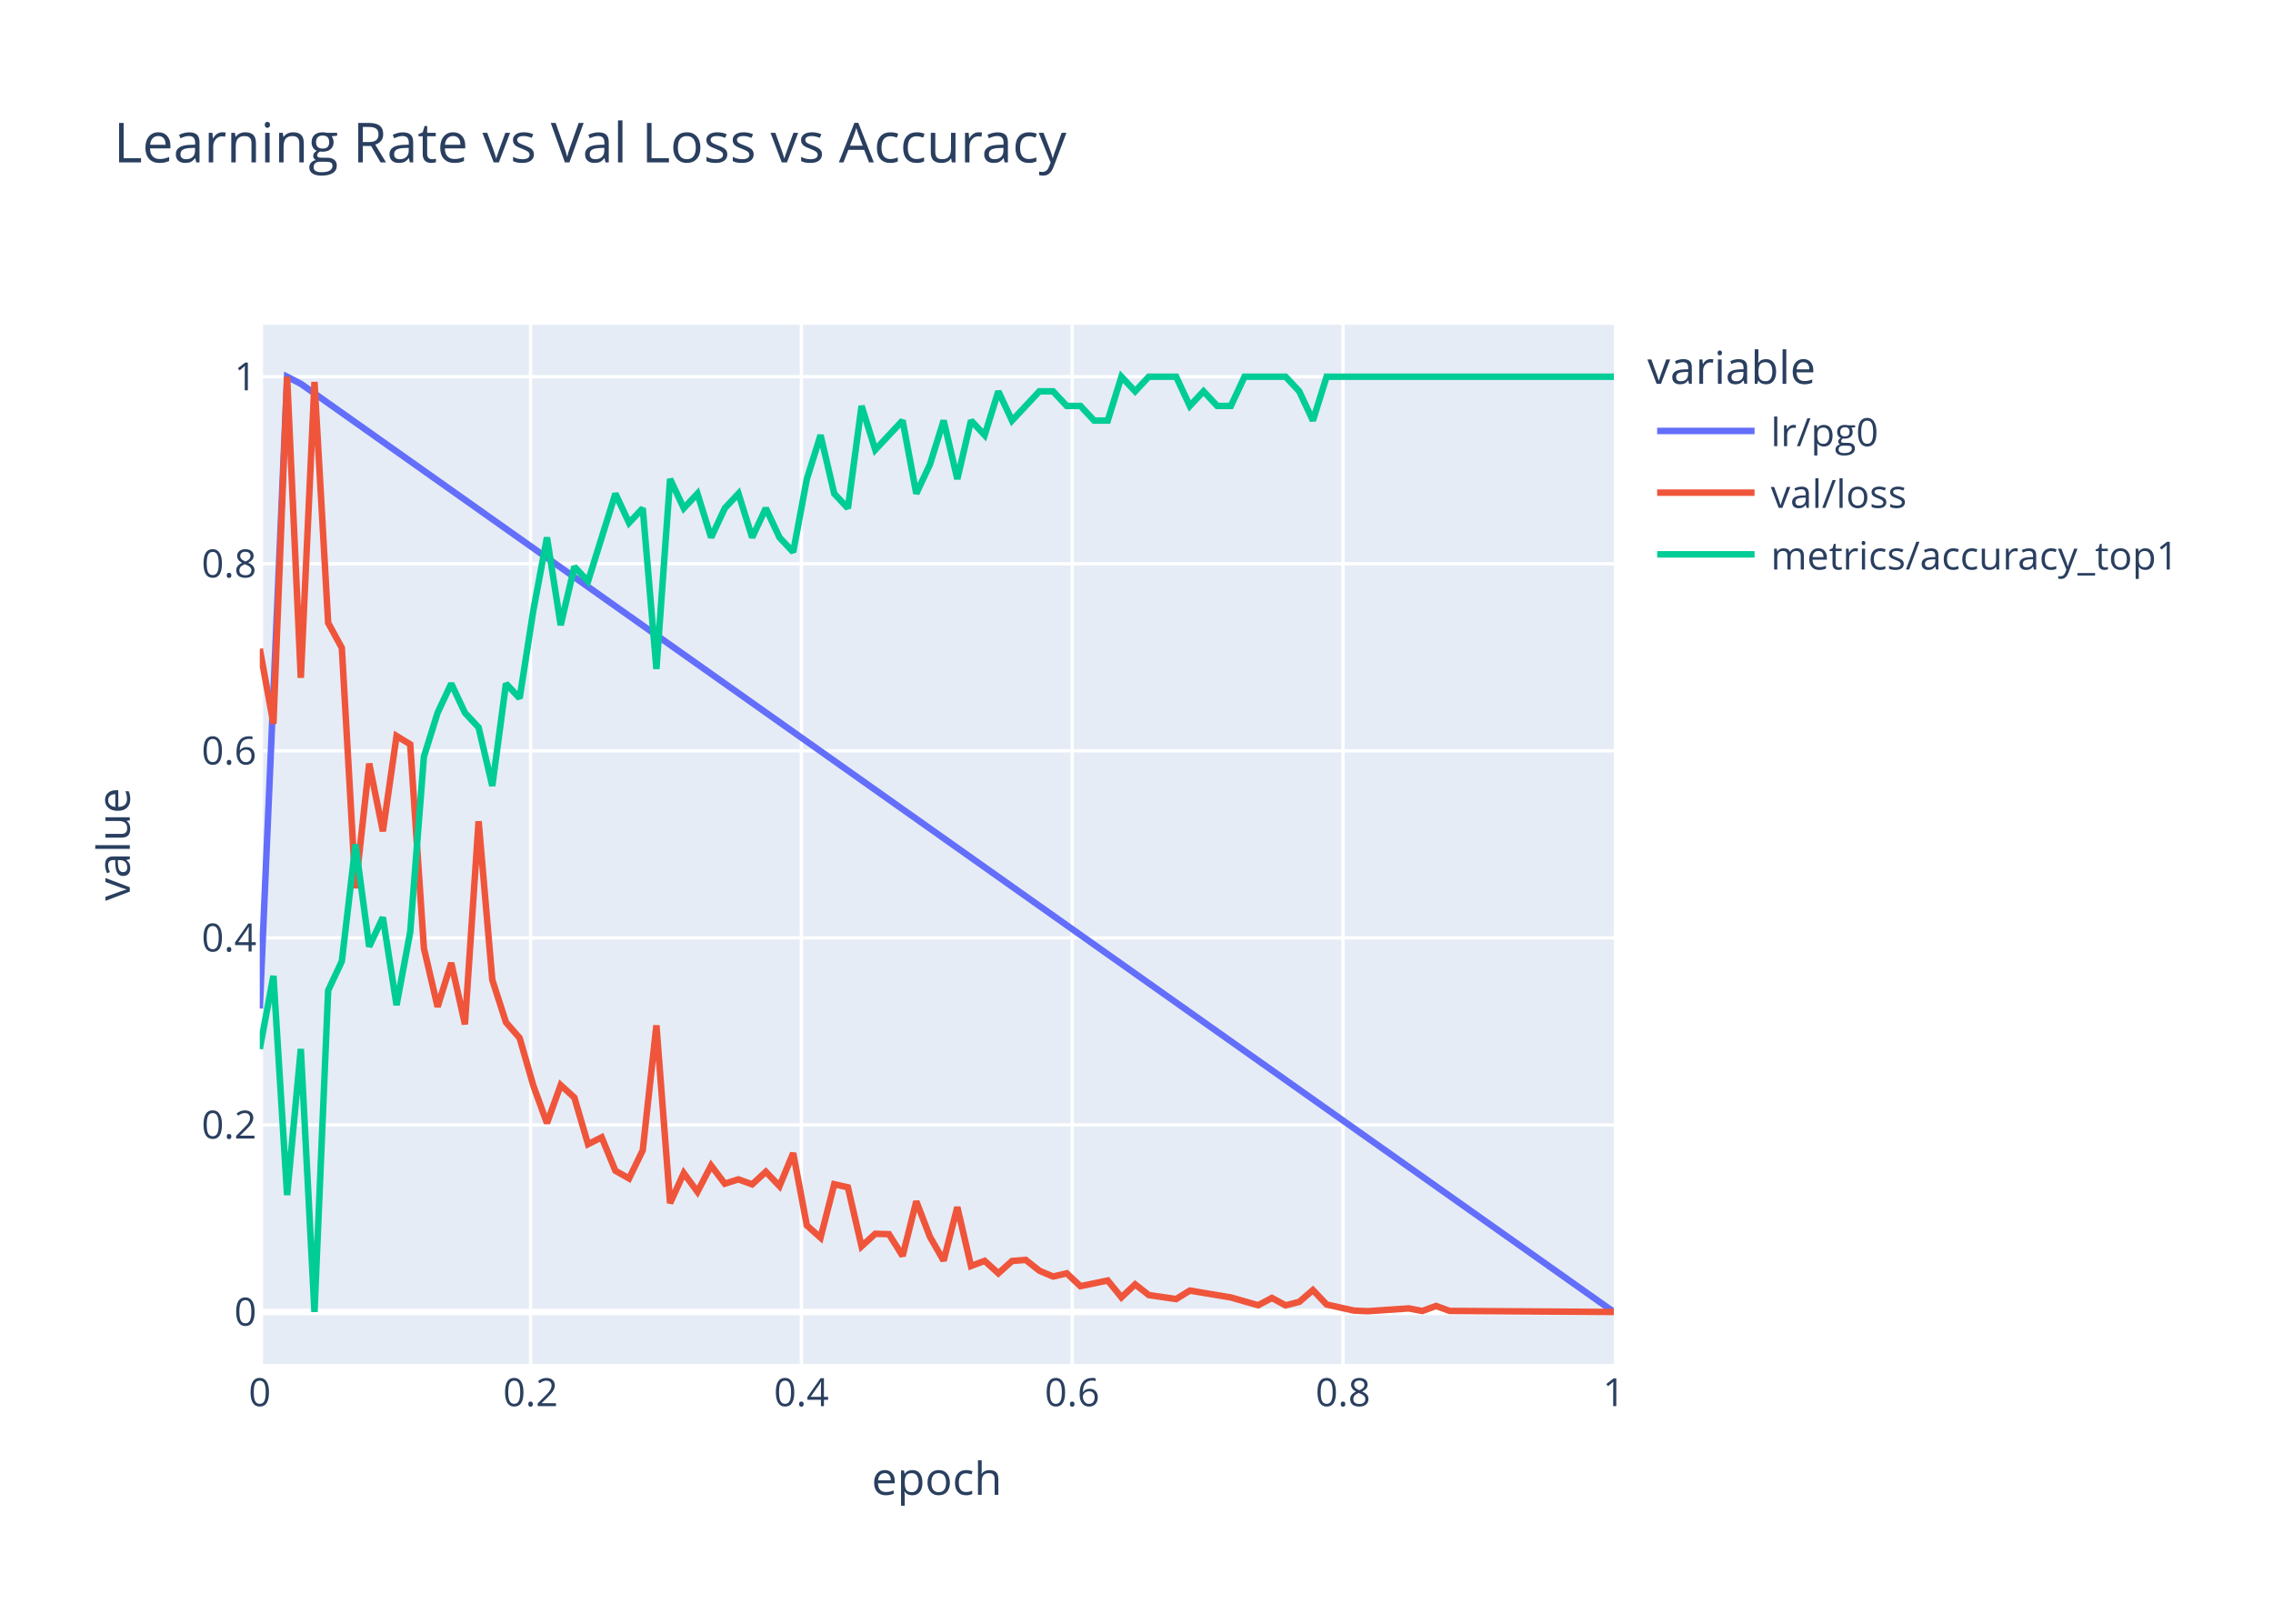
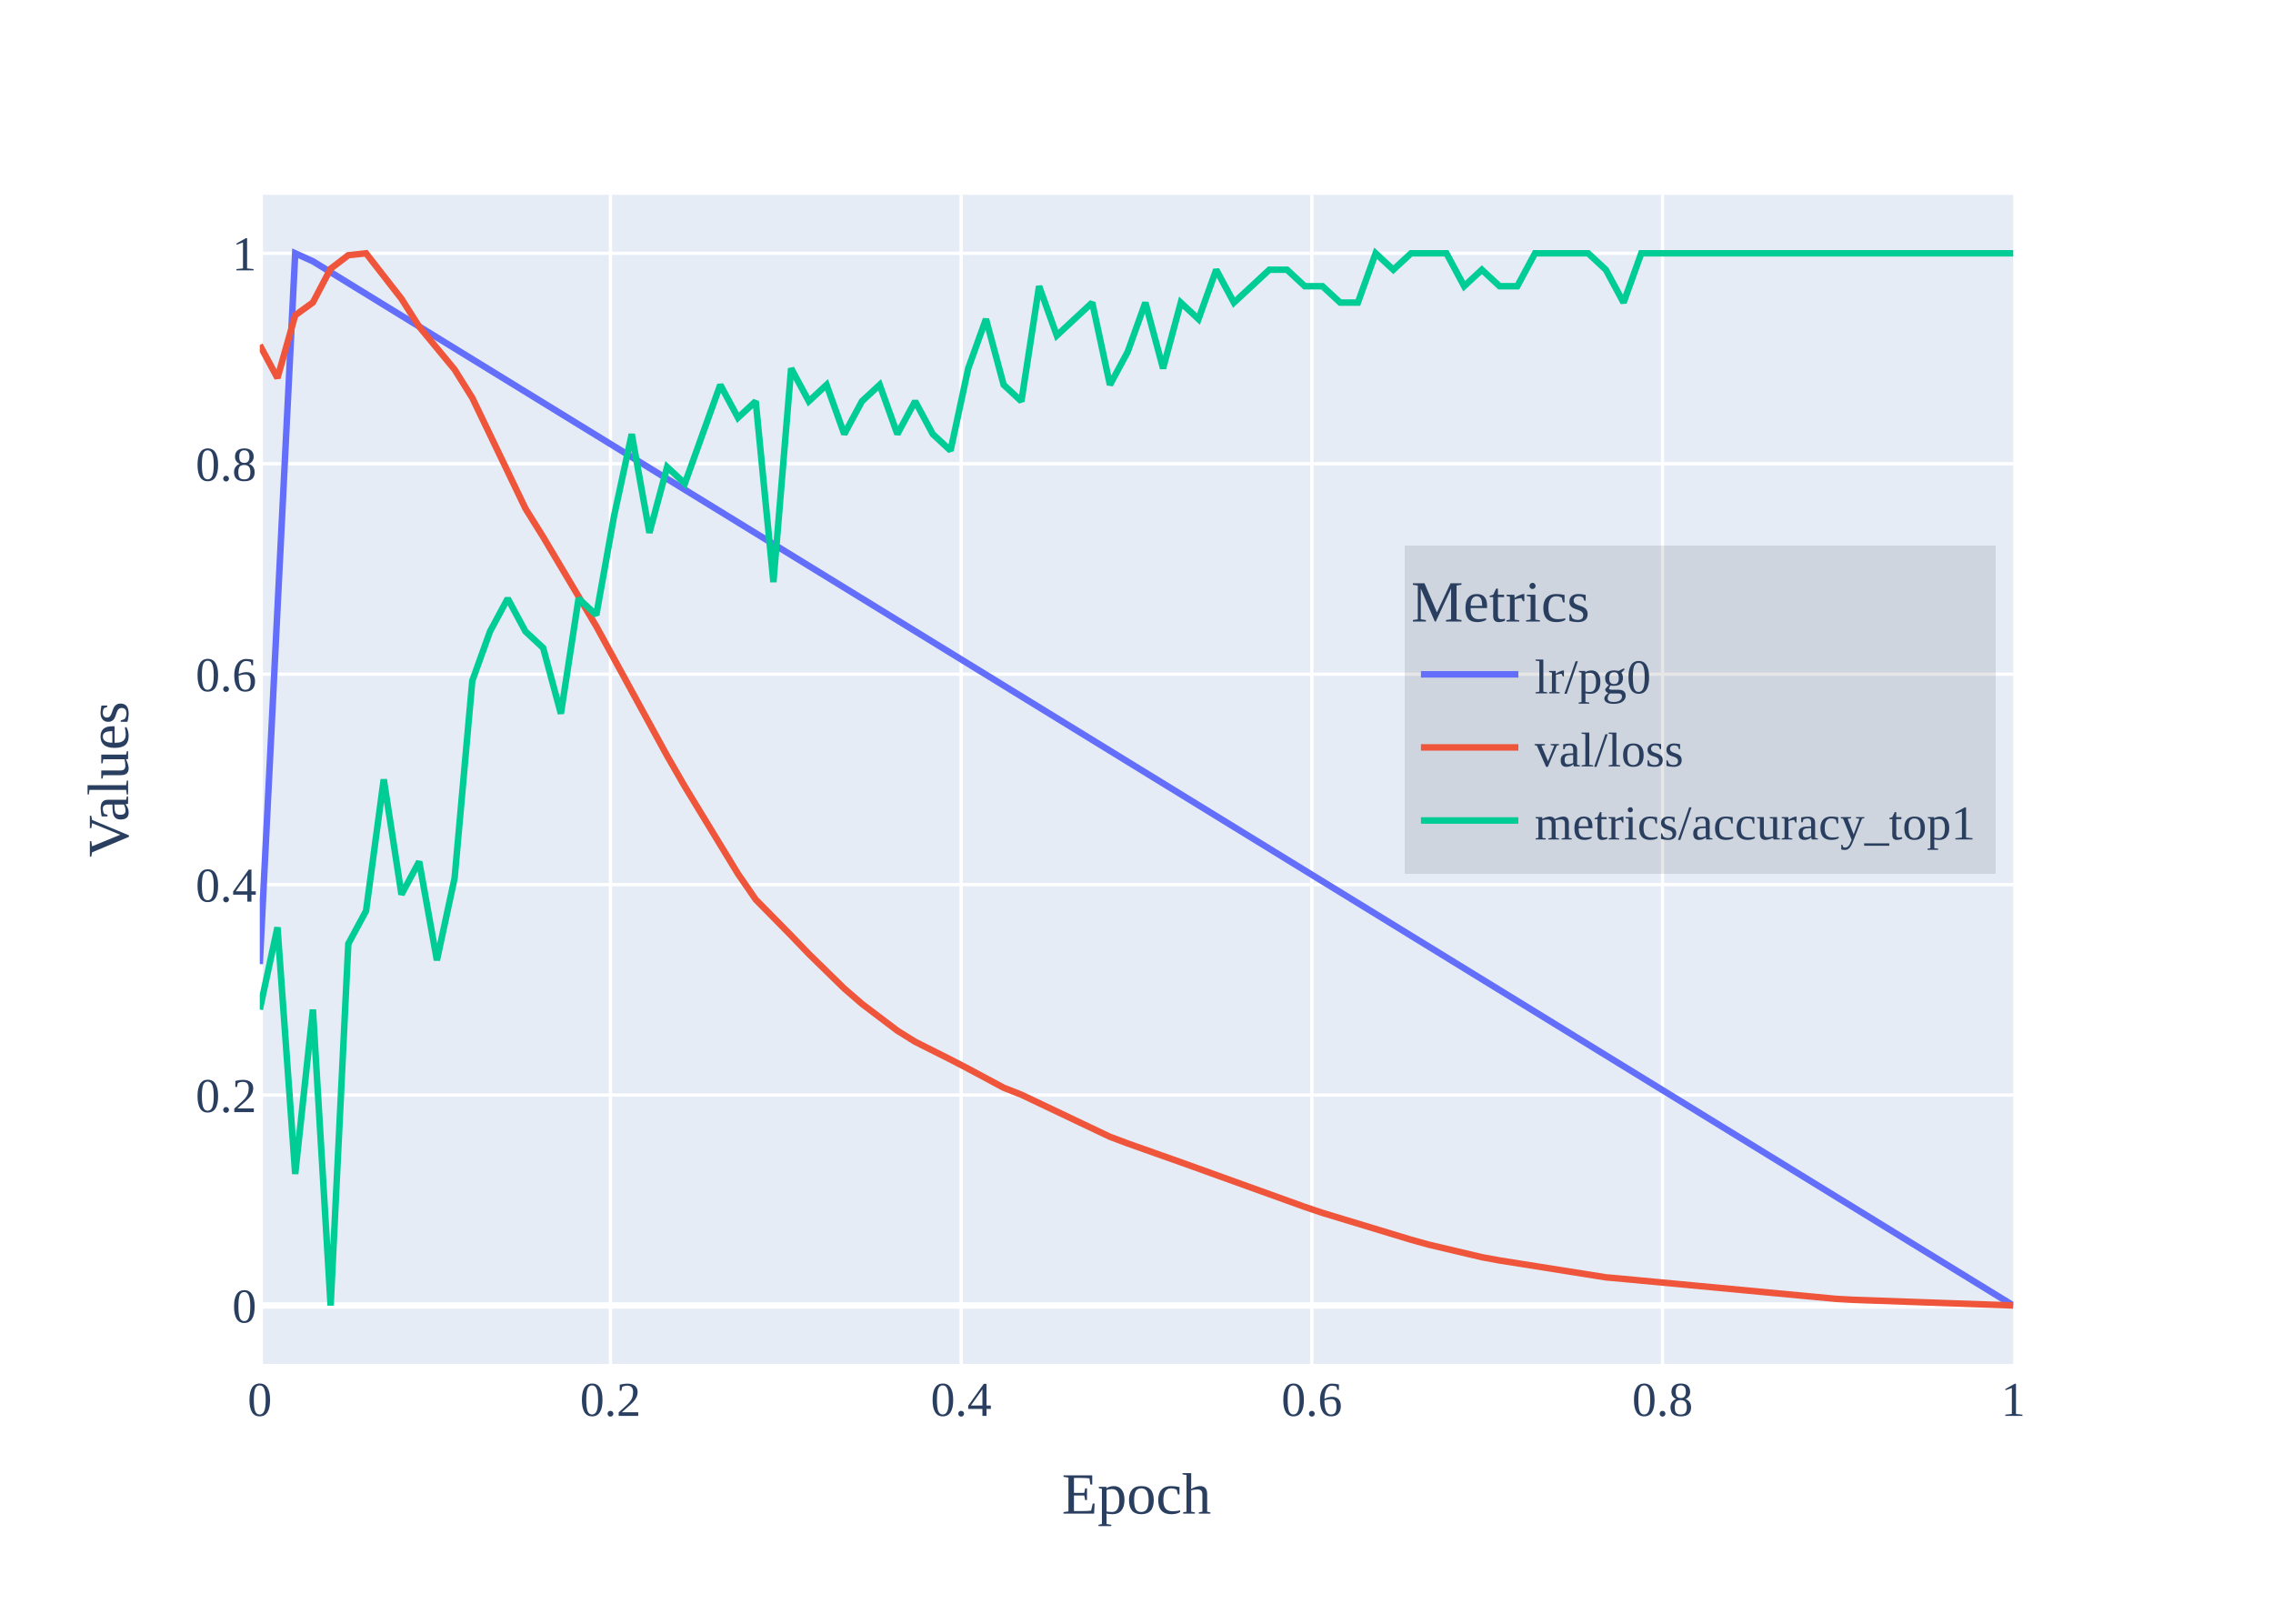
<svg xmlns="http://www.w3.org/2000/svg" class="main-svg" width="700" height="500" style="" viewBox="0 0 700 500">
  <rect x="0" y="0" width="700" height="500" style="fill: rgb(255, 255, 255); fill-opacity: 1;" />
-   <defs id="defs-9465e3">
+   <defs id="defs-0d5b2f">
    <g class="clips">
-       <clipPath id="clip9465e3xyplot" class="plotclip">
-         <rect width="417" height="320" />
-       </clipPath>
-       <clipPath class="axesclip" id="clip9465e3x">
-         <rect x="80" y="0" width="417" height="500" />
-       </clipPath>
-       <clipPath class="axesclip" id="clip9465e3y">
-         <rect x="0" y="100" width="700" height="320" />
-       </clipPath>
-       <clipPath class="axesclip" id="clip9465e3xy">
-         <rect x="80" y="100" width="417" height="320" />
+       <clipPath id="clip0d5b2fxyplot" class="plotclip">
+         <rect width="540" height="360" />
+       </clipPath>
+       <clipPath class="axesclip" id="clip0d5b2fx">
+         <rect x="80" y="0" width="540" height="500" />
+       </clipPath>
+       <clipPath class="axesclip" id="clip0d5b2fy">
+         <rect x="0" y="60" width="700" height="360" />
+       </clipPath>
+       <clipPath class="axesclip" id="clip0d5b2fxy">
+         <rect x="80" y="60" width="540" height="360" />
      </clipPath>
    </g>
    <g class="gradients" />
    <g class="patterns" />
  </defs>
  <g class="bglayer">
-     <rect class="bg" x="80" y="100" width="417" height="320" style="fill: rgb(229, 236, 246); fill-opacity: 1; stroke-width: 0;" />
+     <rect class="bg" x="80" y="60" width="540" height="360" style="fill: rgb(229, 236, 246); fill-opacity: 1; stroke-width: 0;" />
  </g>
  <g class="layer-below">
    <g class="imagelayer" />
    <g class="shapelayer" />
  </g>
  <g class="cartesianlayer">
    <g class="subplot xy">
      <g class="layer-subplot">
        <g class="shapelayer" />
        <g class="imagelayer" />
      </g>
      <g class="minor-gridlayer">
        <g class="x" />
        <g class="y" />
      </g>
      <g class="gridlayer">
        <g class="x">
-           <path class="xgrid crisp" transform="translate(163.4,0)" d="M0,100v320" style="stroke: rgb(255, 255, 255); stroke-opacity: 1; stroke-width: 1px;" />
-           <path class="xgrid crisp" transform="translate(246.8,0)" d="M0,100v320" style="stroke: rgb(255, 255, 255); stroke-opacity: 1; stroke-width: 1px;" />
-           <path class="xgrid crisp" transform="translate(330.2,0)" d="M0,100v320" style="stroke: rgb(255, 255, 255); stroke-opacity: 1; stroke-width: 1px;" />
-           <path class="xgrid crisp" transform="translate(413.6,0)" d="M0,100v320" style="stroke: rgb(255, 255, 255); stroke-opacity: 1; stroke-width: 1px;" />
+           <path class="xgrid crisp" transform="translate(188,0)" d="M0,60v360" style="stroke: rgb(255, 255, 255); stroke-opacity: 1; stroke-width: 1px;" />
+           <path class="xgrid crisp" transform="translate(296,0)" d="M0,60v360" style="stroke: rgb(255, 255, 255); stroke-opacity: 1; stroke-width: 1px;" />
+           <path class="xgrid crisp" transform="translate(404,0)" d="M0,60v360" style="stroke: rgb(255, 255, 255); stroke-opacity: 1; stroke-width: 1px;" />
+           <path class="xgrid crisp" transform="translate(512,0)" d="M0,60v360" style="stroke: rgb(255, 255, 255); stroke-opacity: 1; stroke-width: 1px;" />
        </g>
        <g class="y">
-           <path class="ygrid crisp" transform="translate(0,346.4)" d="M80,0h417" style="stroke: rgb(255, 255, 255); stroke-opacity: 1; stroke-width: 1px;" />
-           <path class="ygrid crisp" transform="translate(0,288.8)" d="M80,0h417" style="stroke: rgb(255, 255, 255); stroke-opacity: 1; stroke-width: 1px;" />
-           <path class="ygrid crisp" transform="translate(0,231.2)" d="M80,0h417" style="stroke: rgb(255, 255, 255); stroke-opacity: 1; stroke-width: 1px;" />
-           <path class="ygrid crisp" transform="translate(0,173.6)" d="M80,0h417" style="stroke: rgb(255, 255, 255); stroke-opacity: 1; stroke-width: 1px;" />
-           <path class="ygrid crisp" transform="translate(0,116)" d="M80,0h417" style="stroke: rgb(255, 255, 255); stroke-opacity: 1; stroke-width: 1px;" />
+           <path class="ygrid crisp" transform="translate(0,337.2)" d="M80,0h540" style="stroke: rgb(255, 255, 255); stroke-opacity: 1; stroke-width: 1px;" />
+           <path class="ygrid crisp" transform="translate(0,272.4)" d="M80,0h540" style="stroke: rgb(255, 255, 255); stroke-opacity: 1; stroke-width: 1px;" />
+           <path class="ygrid crisp" transform="translate(0,207.6)" d="M80,0h540" style="stroke: rgb(255, 255, 255); stroke-opacity: 1; stroke-width: 1px;" />
+           <path class="ygrid crisp" transform="translate(0,142.8)" d="M80,0h540" style="stroke: rgb(255, 255, 255); stroke-opacity: 1; stroke-width: 1px;" />
+           <path class="ygrid crisp" transform="translate(0,78)" d="M80,0h540" style="stroke: rgb(255, 255, 255); stroke-opacity: 1; stroke-width: 1px;" />
        </g>
      </g>
      <g class="zerolinelayer">
-         <path class="xzl zl crisp" transform="translate(80,0)" d="M0,100v320" style="stroke: rgb(255, 255, 255); stroke-opacity: 1; stroke-width: 2px;" />
-         <path class="yzl zl crisp" transform="translate(0,404)" d="M80,0h417" style="stroke: rgb(255, 255, 255); stroke-opacity: 1; stroke-width: 2px;" />
+         <path class="xzl zl crisp" transform="translate(80,0)" d="M0,60v360" style="stroke: rgb(255, 255, 255); stroke-opacity: 1; stroke-width: 2px;" />
+         <path class="yzl zl crisp" transform="translate(0,402)" d="M80,0h540" style="stroke: rgb(255, 255, 255); stroke-opacity: 1; stroke-width: 2px;" />
      </g>
      <g class="layer-between">
        <g class="shapelayer" />
        <g class="imagelayer" />
      </g>
      <path class="xlines-below" />
      <path class="ylines-below" />
      <g class="overlines-below" />
      <g class="xaxislayer-below" />
      <g class="yaxislayer-below" />
      <g class="overaxes-below" />
      <g class="overplot">
-         <g class="xy" transform="translate(80,100)" clip-path="url(#clip9465e3xyplot)">
+         <g class="xy" transform="translate(80,60)" clip-path="url(#clip0d5b2fxyplot)">
          <g class="scatterlayer mlayer">
-             <g class="trace scatter trace1b6d45" style="stroke-miterlimit: 2; opacity: 1;">
+             <g class="trace scatter tracee4e075" style="stroke-miterlimit: 2; opacity: 1;">
              <g class="fills" />
              <g class="errorbars" />
              <g class="lines">
-                 <path class="js-line" d="M0,210.55L8.42,16L12.64,18.18L417,304" style="vector-effect: none; fill: none; stroke: rgb(99, 110, 250); stroke-opacity: 1; stroke-width: 2px; opacity: 1;" />
+                 <path class="js-line" d="M0,236.87L10.91,18L16.36,20.46L540,342" style="vector-effect: none; fill: none; stroke: rgb(99, 110, 250); stroke-opacity: 1; stroke-width: 2px; opacity: 1;" />
              </g>
              <g class="points" />
              <g class="text" />
            </g>
-             <g class="trace scatter trace0ce2c3" style="stroke-miterlimit: 2; opacity: 1;">
+             <g class="trace scatter trace348339" style="stroke-miterlimit: 2; opacity: 1;">
              <g class="fills" />
              <g class="errorbars" />
              <g class="lines">
-                 <path class="js-line" d="M0,99.78L4.21,122.85L8.42,16L12.64,108.72L16.85,17.61L21.06,91.8L25.27,99.5L29.48,173.52L33.7,135.13L37.91,155.98L42.12,126.63L46.33,129.2L50.55,192L54.76,210.03L58.97,196.51L63.18,215.42L67.39,152.89L71.61,201.75L75.82,214.8L80.03,219.63L84.24,234.28L88.45,245.85L92.67,234.14L96.88,237.97L101.09,252.33L105.3,250.22L109.52,260.51L113.73,262.89L117.94,254.21L122.15,215.74L126.36,270.49L130.58,261.24L134.79,266.99L139,258.91L143.21,264.48L147.42,263.16L151.64,264.7L155.85,260.82L160.06,265.24L164.27,255.08L168.48,277.35L172.7,281.12L176.91,264.66L181.12,265.61L185.33,283.77L189.55,279.92L193.76,280.04L197.97,286.74L202.18,269.93L206.39,280.86L210.61,288.19L214.82,271.72L219.03,289.84L223.24,288.26L227.45,292.09L231.67,288.3L235.88,287.96L240.09,291.29L244.3,293.08L248.52,292.1L252.73,296.05L261.15,294.31L265.36,299.49L269.58,295.5L273.79,298.79L282.21,300.02L286.42,297.41L299.06,299.52L303.27,300.73L307.48,301.92L311.7,299.68L315.91,301.96L320.12,300.89L324.33,297.25L328.55,301.7L336.97,303.57L341.18,303.76L353.82,302.9L358.03,303.69L362.24,302.14L366.45,303.67L417,304" style="vector-effect: none; fill: none; stroke: rgb(239, 85, 59); stroke-opacity: 1; stroke-width: 2px; opacity: 1;" />
+                 <path class="js-line" d="M0,46.25L5.45,56.39L10.91,37.08L16.36,33.14L21.82,22.75L27.27,18.59L32.73,18L43.64,32L49.09,40.59L60,53.79L65.45,62.51L81.82,96.59L87.27,105.33L103.64,132.86L109.09,142.82L125.45,172.74L130.91,182.22L147.27,209.08L152.73,216.99L163.64,228.07L169.09,233.74L180,244.4L185.45,249.12L196.36,257.38L201.82,260.78L212.73,266.26L218.18,269.09L229.09,274.94L234.55,277.09L261.82,290.05L267.27,292.09L278.18,295.96L283.64,297.89L321.82,311.64L327.27,313.48L354.55,321.75L360,323.26L376.36,327.13L381.82,328.13L414.55,333.33L420,333.82L485.45,339.96L490.91,340.26L540,342" style="vector-effect: none; fill: none; stroke: rgb(239, 85, 59); stroke-opacity: 1; stroke-width: 2px; opacity: 1;" />
              </g>
              <g class="points" />
              <g class="text" />
            </g>
-             <g class="trace scatter trace3fdea1" style="stroke-miterlimit: 2; opacity: 1;">
+             <g class="trace scatter trace6b7c1a" style="stroke-miterlimit: 2; opacity: 1;">
              <g class="fills" />
              <g class="errorbars" />
              <g class="lines">
-                 <path class="js-line" d="M0,223L4.21,200.5L8.42,268L12.64,223L16.85,304L21.06,205L25.27,196L29.48,160L33.7,191.5L37.91,182.5L42.12,209.5L46.33,187L50.55,133L54.76,119.5L58.97,110.5L63.18,119.5L67.39,124L71.61,142L75.82,110.5L80.03,115L84.24,88L88.45,65.5L92.67,92.5L96.88,74.5L101.09,79L109.52,52L113.73,61L117.94,56.5L122.15,106L126.36,47.5L130.58,56.5L134.79,52L139,65.5L143.21,56.5L147.42,52L151.64,65.5L155.85,56.5L160.06,65.5L164.27,70L168.48,47.5L172.7,34L176.91,52L181.12,56.5L185.33,25L189.55,38.5L197.97,29.5L202.18,52L206.39,43L210.61,29.5L214.82,47.5L219.03,29.5L223.24,34L227.45,20.5L231.67,29.5L235.88,25L240.09,20.5L244.3,20.5L248.52,25L252.73,25L256.94,29.5L261.15,29.5L265.36,16L269.58,20.5L273.79,16L278,16L282.21,16L286.42,25L290.64,20.5L294.85,25L299.06,25L303.27,16L315.91,16L320.12,20.5L324.33,29.5L328.55,16L417,16" style="vector-effect: none; fill: none; stroke: rgb(0, 204, 150); stroke-opacity: 1; stroke-width: 2px; opacity: 1;" />
+                 <path class="js-line" d="M0,250.87L5.45,225.56L10.91,301.5L16.36,250.87L21.82,342L27.27,230.62L32.73,220.5L38.18,180L43.64,215.44L49.09,205.31L54.55,235.69L60,210.37L65.45,149.63L70.91,134.44L76.36,124.31L81.82,134.44L87.27,139.5L92.73,159.75L98.18,124.31L103.64,129.38L109.09,99L114.55,73.68L120,104.06L125.45,83.81L130.91,88.88L141.82,58.5L147.27,68.63L152.73,63.56L158.18,119.25L163.64,53.43L169.09,63.56L174.55,58.5L180,73.68L185.45,63.56L190.91,58.5L196.36,73.68L201.82,63.56L207.27,73.68L212.73,78.75L218.18,53.43L223.64,38.25L229.09,58.5L234.55,63.56L240,28.13L245.45,43.31L256.36,33.18L261.82,58.5L267.27,48.38L272.73,33.18L278.18,53.43L283.64,33.18L289.09,38.25L294.55,23.06L300,33.18L305.45,28.13L310.91,23.06L316.36,23.06L321.82,28.13L327.27,28.13L332.73,33.18L338.18,33.18L343.64,18L349.09,23.06L354.55,18L360,18L365.45,18L370.91,28.13L376.36,23.06L381.82,28.13L387.27,28.13L392.73,18L409.09,18L414.55,23.06L420,33.18L425.45,18L540,18" style="vector-effect: none; fill: none; stroke: rgb(0, 204, 150); stroke-opacity: 1; stroke-width: 2px; opacity: 1;" />
              </g>
              <g class="points" />
              <g class="text" />
            </g>
          </g>
        </g>
      </g>
      <path class="xlines-above crisp" d="M0,0" style="fill: none;" />
      <path class="ylines-above crisp" d="M0,0" style="fill: none;" />
      <g class="overlines-above" />
      <g class="xaxislayer-above">
        <g class="xtick">
-           <text text-anchor="middle" x="0" y="433" transform="translate(80,0)" style="font-family: 'Open Sans', verdana, arial, sans-serif; font-size: 12px; fill: rgb(42, 63, 95); fill-opacity: 1; white-space: pre; opacity: 1;">0</text>
-         </g>
-         <g class="xtick">
-           <text text-anchor="middle" x="0" y="433" style="font-family: 'Open Sans', verdana, arial, sans-serif; font-size: 12px; fill: rgb(42, 63, 95); fill-opacity: 1; white-space: pre; opacity: 1;" transform="translate(163.4,0)">0.2</text>
-         </g>
-         <g class="xtick">
-           <text text-anchor="middle" x="0" y="433" style="font-family: 'Open Sans', verdana, arial, sans-serif; font-size: 12px; fill: rgb(42, 63, 95); fill-opacity: 1; white-space: pre; opacity: 1;" transform="translate(246.8,0)">0.4</text>
-         </g>
-         <g class="xtick">
-           <text text-anchor="middle" x="0" y="433" style="font-family: 'Open Sans', verdana, arial, sans-serif; font-size: 12px; fill: rgb(42, 63, 95); fill-opacity: 1; white-space: pre; opacity: 1;" transform="translate(330.2,0)">0.6</text>
-         </g>
-         <g class="xtick">
-           <text text-anchor="middle" x="0" y="433" style="font-family: 'Open Sans', verdana, arial, sans-serif; font-size: 12px; fill: rgb(42, 63, 95); fill-opacity: 1; white-space: pre; opacity: 1;" transform="translate(413.6,0)">0.8</text>
-         </g>
-         <g class="xtick">
-           <text text-anchor="middle" x="0" y="433" style="font-family: 'Open Sans', verdana, arial, sans-serif; font-size: 12px; fill: rgb(42, 63, 95); fill-opacity: 1; white-space: pre; opacity: 1;" transform="translate(497,0)">1</text>
+           <text text-anchor="middle" x="0" y="436" transform="translate(80,0)" style="font-family: 'Times New Roman'; font-size: 15px; fill: rgb(42, 63, 95); fill-opacity: 1; white-space: pre; opacity: 1;">0</text>
+         </g>
+         <g class="xtick">
+           <text text-anchor="middle" x="0" y="436" style="font-family: 'Times New Roman'; font-size: 15px; fill: rgb(42, 63, 95); fill-opacity: 1; white-space: pre; opacity: 1;" transform="translate(188,0)">0.2</text>
+         </g>
+         <g class="xtick">
+           <text text-anchor="middle" x="0" y="436" style="font-family: 'Times New Roman'; font-size: 15px; fill: rgb(42, 63, 95); fill-opacity: 1; white-space: pre; opacity: 1;" transform="translate(296,0)">0.4</text>
+         </g>
+         <g class="xtick">
+           <text text-anchor="middle" x="0" y="436" style="font-family: 'Times New Roman'; font-size: 15px; fill: rgb(42, 63, 95); fill-opacity: 1; white-space: pre; opacity: 1;" transform="translate(404,0)">0.6</text>
+         </g>
+         <g class="xtick">
+           <text text-anchor="middle" x="0" y="436" style="font-family: 'Times New Roman'; font-size: 15px; fill: rgb(42, 63, 95); fill-opacity: 1; white-space: pre; opacity: 1;" transform="translate(512,0)">0.8</text>
+         </g>
+         <g class="xtick">
+           <text text-anchor="middle" x="0" y="436" style="font-family: 'Times New Roman'; font-size: 15px; fill: rgb(42, 63, 95); fill-opacity: 1; white-space: pre; opacity: 1;" transform="translate(620,0)">1</text>
        </g>
      </g>
      <g class="yaxislayer-above">
        <g class="ytick">
-           <text text-anchor="end" x="79" y="4.2" transform="translate(0,404)" style="font-family: 'Open Sans', verdana, arial, sans-serif; font-size: 12px; fill: rgb(42, 63, 95); fill-opacity: 1; white-space: pre; opacity: 1;">0</text>
-         </g>
-         <g class="ytick">
-           <text text-anchor="end" x="79" y="4.2" style="font-family: 'Open Sans', verdana, arial, sans-serif; font-size: 12px; fill: rgb(42, 63, 95); fill-opacity: 1; white-space: pre; opacity: 1;" transform="translate(0,346.4)">0.2</text>
-         </g>
-         <g class="ytick">
-           <text text-anchor="end" x="79" y="4.2" style="font-family: 'Open Sans', verdana, arial, sans-serif; font-size: 12px; fill: rgb(42, 63, 95); fill-opacity: 1; white-space: pre; opacity: 1;" transform="translate(0,288.8)">0.4</text>
-         </g>
-         <g class="ytick">
-           <text text-anchor="end" x="79" y="4.2" style="font-family: 'Open Sans', verdana, arial, sans-serif; font-size: 12px; fill: rgb(42, 63, 95); fill-opacity: 1; white-space: pre; opacity: 1;" transform="translate(0,231.2)">0.6</text>
-         </g>
-         <g class="ytick">
-           <text text-anchor="end" x="79" y="4.2" style="font-family: 'Open Sans', verdana, arial, sans-serif; font-size: 12px; fill: rgb(42, 63, 95); fill-opacity: 1; white-space: pre; opacity: 1;" transform="translate(0,173.6)">0.8</text>
-         </g>
-         <g class="ytick">
-           <text text-anchor="end" x="79" y="4.2" style="font-family: 'Open Sans', verdana, arial, sans-serif; font-size: 12px; fill: rgb(42, 63, 95); fill-opacity: 1; white-space: pre; opacity: 1;" transform="translate(0,116)">1</text>
+           <text text-anchor="end" x="79" y="5.25" transform="translate(0,402)" style="font-family: 'Times New Roman'; font-size: 15px; fill: rgb(42, 63, 95); fill-opacity: 1; white-space: pre; opacity: 1;">0</text>
+         </g>
+         <g class="ytick">
+           <text text-anchor="end" x="79" y="5.25" style="font-family: 'Times New Roman'; font-size: 15px; fill: rgb(42, 63, 95); fill-opacity: 1; white-space: pre; opacity: 1;" transform="translate(0,337.2)">0.2</text>
+         </g>
+         <g class="ytick">
+           <text text-anchor="end" x="79" y="5.25" style="font-family: 'Times New Roman'; font-size: 15px; fill: rgb(42, 63, 95); fill-opacity: 1; white-space: pre; opacity: 1;" transform="translate(0,272.4)">0.4</text>
+         </g>
+         <g class="ytick">
+           <text text-anchor="end" x="79" y="5.25" style="font-family: 'Times New Roman'; font-size: 15px; fill: rgb(42, 63, 95); fill-opacity: 1; white-space: pre; opacity: 1;" transform="translate(0,207.6)">0.6</text>
+         </g>
+         <g class="ytick">
+           <text text-anchor="end" x="79" y="5.25" style="font-family: 'Times New Roman'; font-size: 15px; fill: rgb(42, 63, 95); fill-opacity: 1; white-space: pre; opacity: 1;" transform="translate(0,142.8)">0.8</text>
+         </g>
+         <g class="ytick">
+           <text text-anchor="end" x="79" y="5.25" style="font-family: 'Times New Roman'; font-size: 15px; fill: rgb(42, 63, 95); fill-opacity: 1; white-space: pre; opacity: 1;" transform="translate(0,78)">1</text>
        </g>
      </g>
      <g class="overaxes-above" />
    </g>
  </g>
  <g class="polarlayer" />
  <g class="smithlayer" />
  <g class="ternarylayer" />
  <g class="geolayer" />
  <g class="funnelarealayer" />
  <g class="pielayer" />
  <g class="iciclelayer" />
  <g class="treemaplayer" />
  <g class="sunburstlayer" />
  <g class="glimages" />
-   <defs id="topdefs-9465e3">
+   <defs id="topdefs-0d5b2f">
    <g class="clips" />
-     <clipPath id="legend9465e3">
-       <rect width="183" height="86" x="0" y="0" />
+     <clipPath id="legend0d5b2f">
+       <rect width="182" height="101" x="0" y="0" />
    </clipPath>
  </defs>
  <g class="layer-above">
    <g class="imagelayer" />
    <g class="shapelayer" />
  </g>
  <g class="infolayer">
-     <g class="legend" pointer-events="all" transform="translate(505.34,100)">
-       <rect class="bg" shape-rendering="crispEdges" width="183" height="86" x="0" y="0" style="stroke: rgb(68, 68, 68); stroke-opacity: 1; fill: rgb(255, 255, 255); fill-opacity: 1; stroke-width: 0px;" />
-       <g class="scrollbox" transform="" clip-path="url(#legend9465e3)">
-         <text class="legendtitletext" text-anchor="start" x="2" y="18.2" style="font-family: 'Open Sans', verdana, arial, sans-serif; font-size: 14px; fill: rgb(42, 63, 95); fill-opacity: 1; white-space: pre;">variable</text>
+     <g class="legend" pointer-events="all" transform="translate(432.6,168)">
+       <rect class="bg" shape-rendering="crispEdges" width="182" height="101" x="0" y="0" style="stroke: rgb(68, 68, 68); stroke-opacity: 1; fill: rgb(0, 0, 0); fill-opacity: 0.1; stroke-width: 0px;" />
+       <g class="scrollbox" transform="" clip-path="url(#legend0d5b2f)">
+         <text class="legendtitletext" text-anchor="start" x="2" y="23.4" style="font-family: 'Times New Roman'; font-size: 18px; fill: rgb(42, 63, 95); fill-opacity: 1; white-space: pre;">Metrics</text>
        <g class="groups" transform="">
-           <g class="traces" transform="translate(0,32.7)" style="opacity: 1;">
-             <text class="legendtext" text-anchor="start" x="40" y="4.68" style="font-family: 'Open Sans', verdana, arial, sans-serif; font-size: 12px; fill: rgb(42, 63, 95); fill-opacity: 1; white-space: pre;">lr/pg0</text>
+           <g class="traces" transform="translate(0,39.65)" style="opacity: 1;">
+             <text class="legendtext" text-anchor="start" x="40" y="5.85" style="font-family: 'Times New Roman'; font-size: 15px; fill: rgb(42, 63, 95); fill-opacity: 1; white-space: pre;">lr/pg0</text>
            <g class="layers" style="opacity: 1;">
              <g class="legendfill" />
              <g class="legendlines">
                <path class="js-line" d="M5,0h30" style="fill: none; stroke: rgb(99, 110, 250); stroke-opacity: 1; stroke-width: 2px;" />
              </g>
              <g class="legendsymbols">
                <g class="legendpoints" />
              </g>
            </g>
-             <rect class="legendtoggle" x="0" y="-9.5" width="177.438" height="19" style="fill: rgb(0, 0, 0); fill-opacity: 0;" />
+             <rect class="legendtoggle" x="0" y="-11.25" width="176.781" height="22.5" style="fill: rgb(0, 0, 0); fill-opacity: 0;" />
          </g>
        </g>
        <g class="groups" transform="">
-           <g class="traces" transform="translate(0,51.7)" style="opacity: 1;">
-             <text class="legendtext" text-anchor="start" x="40" y="4.68" style="font-family: 'Open Sans', verdana, arial, sans-serif; font-size: 12px; fill: rgb(42, 63, 95); fill-opacity: 1; white-space: pre;">val/loss</text>
+           <g class="traces" transform="translate(0,62.15)" style="opacity: 1;">
+             <text class="legendtext" text-anchor="start" x="40" y="5.85" style="font-family: 'Times New Roman'; font-size: 15px; fill: rgb(42, 63, 95); fill-opacity: 1; white-space: pre;">val/loss</text>
            <g class="layers" style="opacity: 1;">
              <g class="legendfill" />
              <g class="legendlines">
                <path class="js-line" d="M5,0h30" style="fill: none; stroke: rgb(239, 85, 59); stroke-opacity: 1; stroke-width: 2px;" />
              </g>
              <g class="legendsymbols">
                <g class="legendpoints" />
              </g>
            </g>
-             <rect class="legendtoggle" x="0" y="-9.5" width="177.438" height="19" style="fill: rgb(0, 0, 0); fill-opacity: 0;" />
+             <rect class="legendtoggle" x="0" y="-11.25" width="176.781" height="22.5" style="fill: rgb(0, 0, 0); fill-opacity: 0;" />
          </g>
        </g>
        <g class="groups" transform="">
-           <g class="traces" transform="translate(0,70.7)" style="opacity: 1;">
-             <text class="legendtext" text-anchor="start" x="40" y="4.68" style="font-family: 'Open Sans', verdana, arial, sans-serif; font-size: 12px; fill: rgb(42, 63, 95); fill-opacity: 1; white-space: pre;">metrics/accuracy_top1</text>
+           <g class="traces" transform="translate(0,84.65)" style="opacity: 1;">
+             <text class="legendtext" text-anchor="start" x="40" y="5.85" style="font-family: 'Times New Roman'; font-size: 15px; fill: rgb(42, 63, 95); fill-opacity: 1; white-space: pre;">metrics/accuracy_top1</text>
            <g class="layers" style="opacity: 1;">
              <g class="legendfill" />
              <g class="legendlines">
                <path class="js-line" d="M5,0h30" style="fill: none; stroke: rgb(0, 204, 150); stroke-opacity: 1; stroke-width: 2px;" />
              </g>
              <g class="legendsymbols">
                <g class="legendpoints" />
              </g>
            </g>
-             <rect class="legendtoggle" x="0" y="-9.5" width="177.438" height="19" style="fill: rgb(0, 0, 0); fill-opacity: 0;" />
+             <rect class="legendtoggle" x="0" y="-11.25" width="176.781" height="22.5" style="fill: rgb(0, 0, 0); fill-opacity: 0;" />
          </g>
        </g>
      </g>
      <rect class="scrollbar" rx="20" ry="3" width="0" height="0" x="0" y="0" style="fill: rgb(128, 139, 164); fill-opacity: 1;" />
    </g>
-     <g class="g-gtitle">
-       <text class="gtitle" x="35" y="50" text-anchor="start" dy="0em" style="opacity: 1; font-family: 'Open Sans', verdana, arial, sans-serif; font-size: 17px; fill: rgb(42, 63, 95); fill-opacity: 1; white-space: pre;">Learning Rate vs Val Loss vs Accuracy</text>
-     </g>
+     <g class="g-gtitle" />
    <g class="g-xtitle">
-       <text class="xtitle" x="288.5" y="460.3" text-anchor="middle" style="opacity: 1; font-family: 'Open Sans', verdana, arial, sans-serif; font-size: 14px; fill: rgb(42, 63, 95); fill-opacity: 1; white-space: pre;">epoch</text>
+       <text class="xtitle" x="350" y="466.1" text-anchor="middle" style="opacity: 1; font-family: 'Times New Roman'; font-size: 18px; fill: rgb(42, 63, 95); fill-opacity: 1; white-space: pre;">Epoch</text>
    </g>
    <g class="g-ytitle">
-       <text class="ytitle" transform="rotate(-90,39.975,260)" x="39.975" y="260" text-anchor="middle" style="opacity: 1; font-family: 'Open Sans', verdana, arial, sans-serif; font-size: 14px; fill: rgb(42, 63, 95); fill-opacity: 1; white-space: pre;">value</text>
+       <text class="ytitle" transform="rotate(-90,39.45,240)" x="39.45" y="240" text-anchor="middle" style="opacity: 1; font-family: 'Times New Roman'; font-size: 18px; fill: rgb(42, 63, 95); fill-opacity: 1; white-space: pre;">Values</text>
    </g>
  </g>
</svg>
